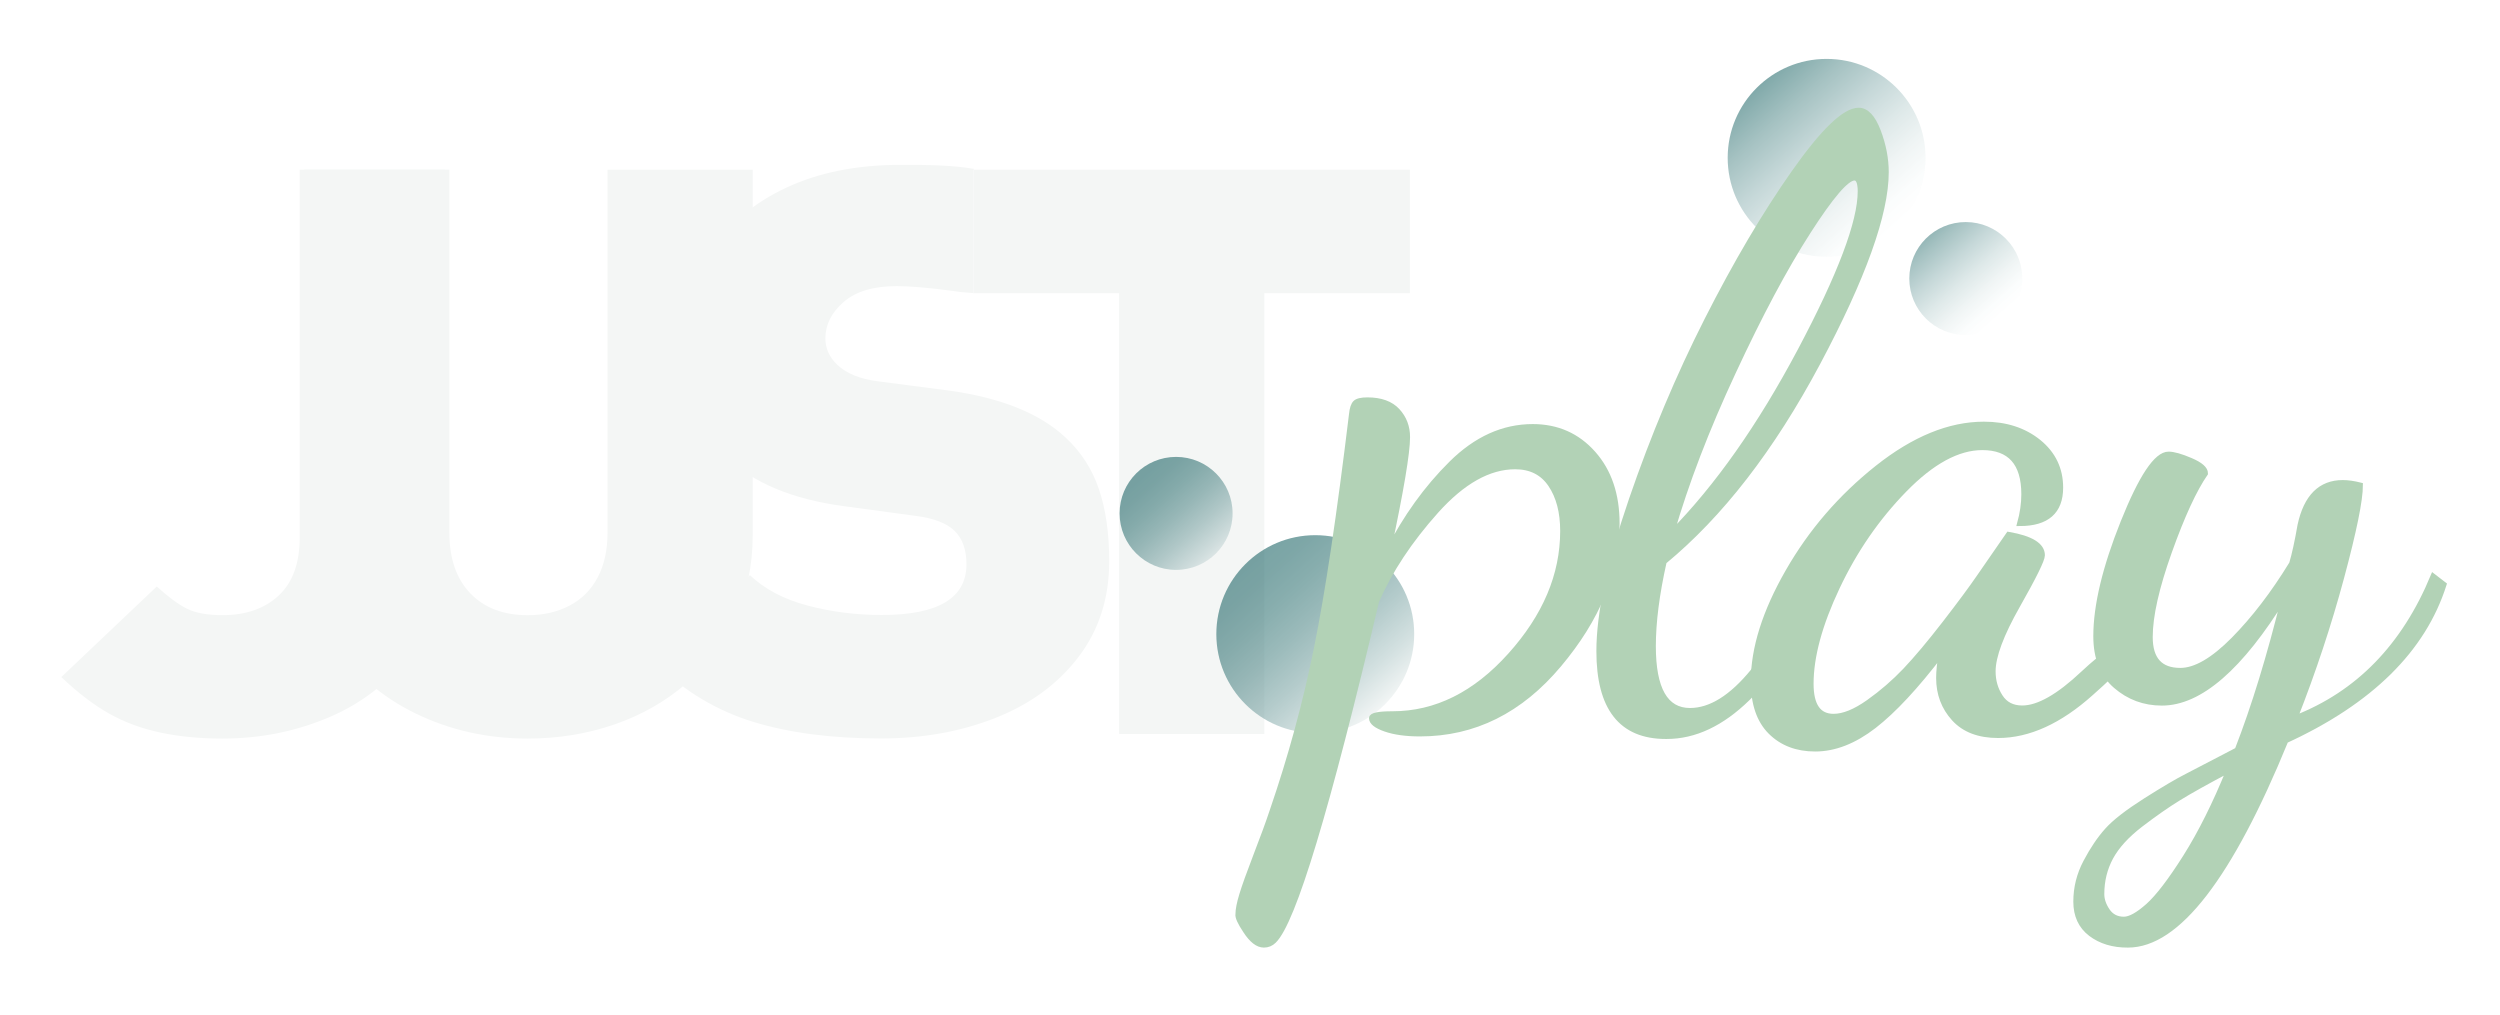
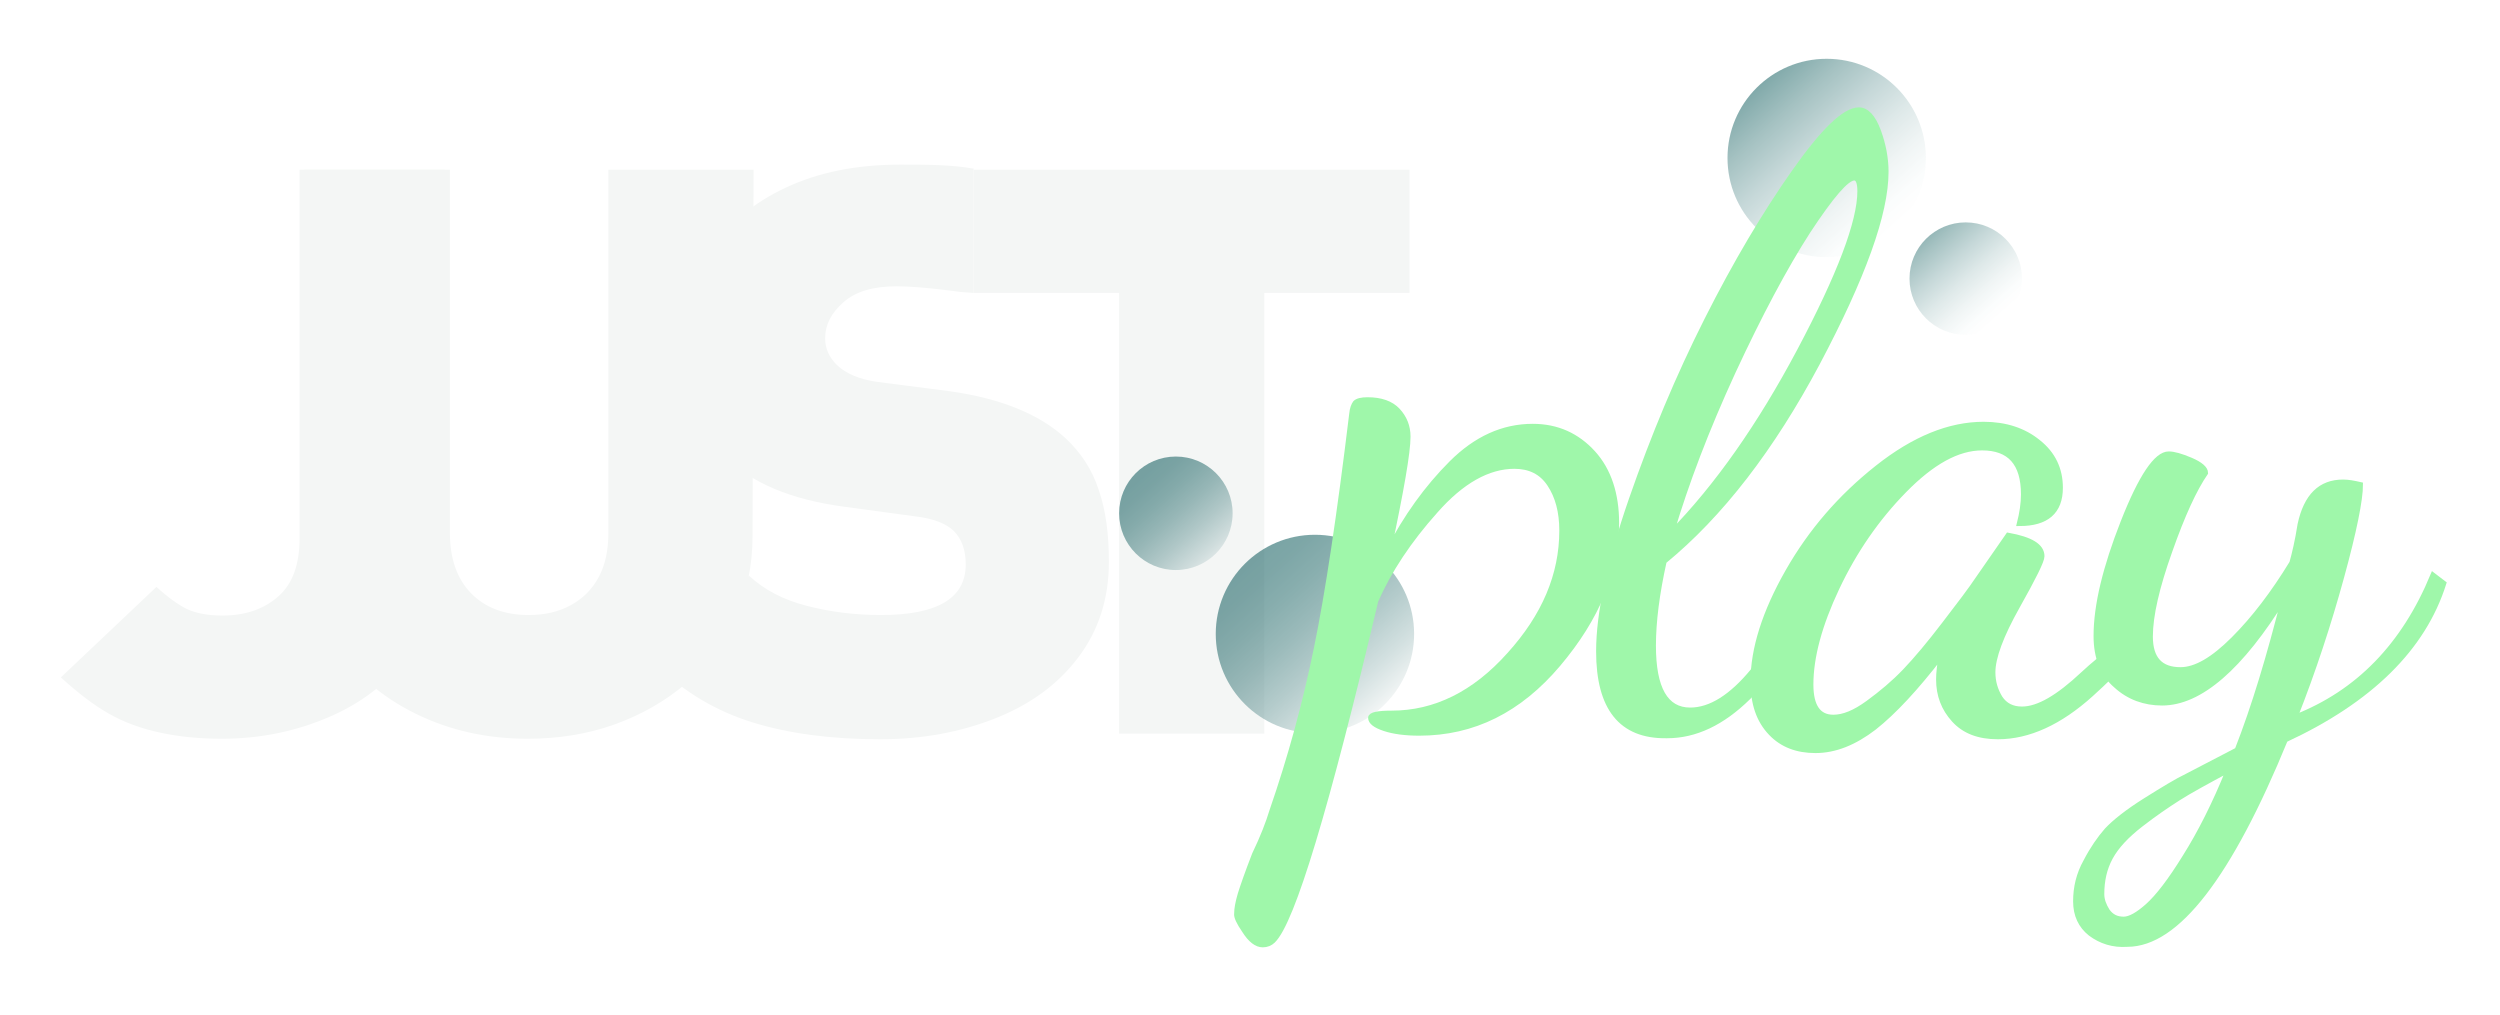
- <svg xmlns="http://www.w3.org/2000/svg" version="1.1" id="Livello_1" x="0px" y="0px" viewBox="0 0 488.95 198.5" style="enable-background:new 0 0 488.95 198.5;" xml:space="preserve">
+ <svg xmlns="http://www.w3.org/2000/svg" version="1.1" id="Livello_1" x="0px" y="0px" viewBox="0 0 489 198.5" style="enable-background:new 0 0 489 198.5;" xml:space="preserve">
  <style type="text/css">
	.st0{fill:#F4F6F5;}
	.st1{opacity:0.6;}
	.st2{fill:url(#SVGID_1_);}
	.st3{fill:url(#SVGID_2_);}
	.st4{fill:url(#SVGID_3_);}
	.st5{fill:url(#SVGID_4_);}
- 	.st6{fill:#B2D2B6;stroke:#B2D2B6;stroke-miterlimit:10;}
+ 	.st6{fill:#9FF7AA;stroke:#9FF7AA;stroke-miterlimit:10;}
</style>
  <g>
    <g>
      <g>
-         <path class="st0" d="M87.03,105.7c0,8.33-2.05,15.42-6.15,21.27c-4.1,5.85-9.47,10.23-16.1,13.13c-6.64,2.9-13.73,4.35-21.3,4.35     c-4.39,0-8.42-0.39-12.1-1.17c-3.68-0.78-7.02-2.02-10.03-3.71c-3.01-1.69-6.13-4.07-9.36-7.15l18.67-17.71     c2.28,2.07,4.25,3.52,5.92,4.35c1.67,0.83,3.99,1.25,6.95,1.25c4.56,0,8.21-1.27,10.96-3.82c2.75-2.55,4.13-6.35,4.13-11.39     v-71.9h28.4V105.7z" />
+         <path class="st0" d="M87,105.7c0,8.3-2.1,15.4-6.2,21.3s-9.5,10.2-16.1,13.1c-6.6,2.9-13.7,4.4-21.3,4.4c-4.4,0-8.4-0.4-12.1-1.2     s-7-2-10-3.7s-6.1-4.1-9.4-7.1l18.7-17.7c2.3,2.1,4.3,3.5,5.9,4.3c1.7,0.8,4,1.3,7,1.3c4.6,0,8.2-1.3,11-3.8s4.1-6.3,4.1-11.4     V33.2H87L87,105.7L87,105.7z" />
      </g>
      <g>
-         <path class="st0" d="M147.21,104.79c0,5.8-1.14,11.18-3.41,16.12c-2.27,4.95-5.45,9.18-9.52,12.72     c-4.07,3.53-8.78,6.22-14.12,8.06c-5.34,1.84-11,2.76-16.97,2.76c-7.88,0-15.19-1.64-21.93-4.92     c-6.74-3.28-12.06-7.93-15.94-13.96c-3.89-6.03-5.83-12.95-5.83-20.78v-71.6h28.4v71c0,5.05,1.36,9,4.09,11.85     c2.73,2.85,6.48,4.28,11.25,4.28c3.07,0,5.8-0.63,8.19-1.89c2.39-1.26,4.21-3.1,5.49-5.53c1.27-2.42,1.91-5.32,1.91-8.7v-71h28.4     V104.79z" />
+         <path class="st0" d="M147.2,104.8c0,5.8-1.1,11.2-3.4,16.1c-2.3,4.9-5.4,9.2-9.5,12.7c-4.1,3.5-8.8,6.2-14.1,8.1s-11,2.8-17,2.8     c-7.9,0-15.2-1.6-21.9-4.9s-12.1-7.9-15.9-14c-3.9-6-5.8-12.9-5.8-20.8V33.2h28.4v71c0,5.1,1.4,9,4.1,11.8s6.5,4.3,11.3,4.3     c3.1,0,5.8-0.6,8.2-1.9s4.2-3.1,5.5-5.5c1.3-2.4,1.9-5.3,1.9-8.7v-71h28.4L147.2,104.8L147.2,104.8z" />
      </g>
-       <path class="st0" d="M190.41,33.19v24.14l-2.65-0.23c0,0-7.56-1.14-12.37-1.14c-4.55,0-8.01,1.03-10.39,3.1    c-2.38,2.07-3.57,4.44-3.57,7.11c0,1.97,0.77,3.68,2.3,5.15c1.8,1.72,4.44,2.8,7.93,3.25l13.96,1.82    c10.15,1.41,17.74,4.47,22.76,9.16c3.01,2.78,5.2,6.14,6.54,10.1c1.35,3.96,2.02,8.67,2.02,14.12c0,7.22-2,13.45-5.99,18.69    c-3.99,5.25-9.39,9.22-16.18,11.92c-6.79,2.7-14.29,4.05-22.48,4.05c-9.57,0-17.9-1.08-24.98-3.25    c-7.09-2.17-13.38-5.93-18.88-11.28l18.24-17.41c2.86,2.72,6.61,4.71,11.26,5.94c4.65,1.24,9.49,1.85,14.51,1.85    c11.05,0,16.58-3.3,16.58-9.92c0-2.83-0.77-5-2.3-6.51c-1.53-1.51-4.07-2.5-7.61-2.95l-13.96-1.89c-10.26-1.36-18-4.62-23.24-9.76    c-5.29-5.2-7.93-12.59-7.93-22.18c0-6.71,1.71-12.7,5.12-17.98c3.41-5.27,8.3-9.4,14.67-12.38c6.37-2.98,13.84-4.47,22.41-4.47    c5.12,0,10.02,0.04,14.36,0.8" />
+       <path class="st0" d="M190.4,33.2v24.1l-2.6-0.2c0,0-7.6-1.1-12.4-1.1c-4.6,0-8,1-10.4,3.1s-3.6,4.4-3.6,7.1c0,2,0.8,3.7,2.3,5.2    c1.8,1.7,4.4,2.8,7.9,3.3l14,1.8c10.1,1.4,17.7,4.5,22.8,9.2c3,2.8,5.2,6.1,6.5,10.1c1.4,4,2,8.7,2,14.1c0,7.2-2,13.4-6,18.7    c-4,5.3-9.4,9.2-16.2,11.9c-6.8,2.7-14.3,4.1-22.5,4.1c-9.6,0-17.9-1.1-25-3.3c-7.1-2.2-13.4-5.9-18.9-11.3l18.2-17.4    c2.9,2.7,6.6,4.7,11.3,5.9c4.6,1.2,9.5,1.8,14.5,1.8c11.1,0,16.6-3.3,16.6-9.9c0-2.8-0.8-5-2.3-6.5s-4.1-2.5-7.6-2.9l-14-1.9    c-10.3-1.4-18-4.6-23.2-9.8c-5.3-5.2-7.9-12.6-7.9-22.2c0-6.7,1.7-12.7,5.1-18c3.4-5.3,8.3-9.4,14.7-12.4c6.4-3,13.8-4.5,22.4-4.5    c5.1,0,10,0,14.4,0.8" />
      <g>
-         <path class="st0" d="M275.75,57.34h-28.47v86.21h-28.4V57.34h-28.47V33.19h85.34V57.34z" />
+         <path class="st0" d="M275.8,57.3h-28.5v86.2h-28.4V57.3h-28.5V33.2h85.3V57.3z" />
      </g>
      <g>
        <g class="st1">
-           <linearGradient id="SVGID_1_" gradientUnits="userSpaceOnUse" x1="-341.221" y1="328.181" x2="-325.112" y2="346.438" gradientTransform="matrix(-1 0 0 -1 49.7304 390.0096)">
+           <linearGradient id="SVGID_1_" gradientUnits="userSpaceOnUse" x1="-491.223" y1="-228.182" x2="-475.113" y2="-246.44" gradientTransform="matrix(-1 0 0 1 -100.2696 290.0096)">
            <stop offset="2.563849e-03" style="stop-color:#FFFFFF" />
            <stop offset="0.101" style="stop-color:#F8FBFB" />
            <stop offset="0.239" style="stop-color:#E6EEEE" />
            <stop offset="0.401" style="stop-color:#C8DADA" />
            <stop offset="0.581" style="stop-color:#9EBDBE" />
            <stop offset="0.775" style="stop-color:#699999" />
            <stop offset="0.978" style="stop-color:#286D6E" />
            <stop offset="1" style="stop-color:#216869" />
          </linearGradient>
-           <circle class="st2" cx="384.47" cy="54.48" r="11.05" />
-           <linearGradient id="SVGID_2_" gradientUnits="userSpaceOnUse" x1="-320.095" y1="345.106" x2="-293.614" y2="374.643" gradientTransform="matrix(-1 0 0 -1 49.7304 390.0096)">
+           <circle class="st2" cx="384.5" cy="54.5" r="11" />
+           <linearGradient id="SVGID_2_" gradientUnits="userSpaceOnUse" x1="-470.099" y1="-245.109" x2="-443.617" y2="-274.646" gradientTransform="matrix(-1 0 0 1 -100.2696 290.0096)">
            <stop offset="2.563849e-03" style="stop-color:#FFFFFF" />
            <stop offset="0.101" style="stop-color:#F8FBFB" />
            <stop offset="0.239" style="stop-color:#E6EEEE" />
            <stop offset="0.401" style="stop-color:#C8DADA" />
            <stop offset="0.581" style="stop-color:#9EBDBE" />
            <stop offset="0.775" style="stop-color:#699999" />
            <stop offset="0.978" style="stop-color:#286D6E" />
            <stop offset="1" style="stop-color:#216869" />
          </linearGradient>
-           <circle class="st3" cx="357.25" cy="30.87" r="19.35" />
+           <circle class="st3" cx="357.3" cy="30.9" r="19.4" />
        </g>
        <g class="st1">
-           <linearGradient id="SVGID_3_" gradientUnits="userSpaceOnUse" x1="277.244" y1="-4.195" x2="293.353" y2="14.062" gradientTransform="matrix(1 0 0 1 -53.7087 97.2574)">
+           <linearGradient id="SVGID_3_" gradientUnits="userSpaceOnUse" x1="277.245" y1="202.196" x2="293.354" y2="183.939" gradientTransform="matrix(1 0 0 -1 -53.7087 295.2574)">
            <stop offset="2.562971e-03" style="stop-color:#216869" />
            <stop offset="0.104" style="stop-color:#286C6D" />
            <stop offset="0.247" style="stop-color:#3A7979" />
            <stop offset="0.414" style="stop-color:#588D8D" />
            <stop offset="0.6" style="stop-color:#82A9A9" />
            <stop offset="0.8" style="stop-color:#B7CDCD" />
            <stop offset="1" style="stop-color:#F4F6F5" />
          </linearGradient>
-           <circle class="st4" cx="230.02" cy="100.41" r="11.05" />
-           <linearGradient id="SVGID_4_" gradientUnits="userSpaceOnUse" x1="298.37" y1="12.73" x2="324.851" y2="42.267" gradientTransform="matrix(1 0 0 1 -53.7087 97.2574)">
+           <circle class="st4" cx="230" cy="100.4" r="11.1" />
+           <linearGradient id="SVGID_4_" gradientUnits="userSpaceOnUse" x1="298.369" y1="185.269" x2="324.85" y2="155.732" gradientTransform="matrix(1 0 0 -1 -53.7087 295.2574)">
            <stop offset="2.562971e-03" style="stop-color:#216869" />
            <stop offset="0.104" style="stop-color:#286C6D" />
            <stop offset="0.247" style="stop-color:#3A7979" />
            <stop offset="0.414" style="stop-color:#588D8D" />
            <stop offset="0.6" style="stop-color:#82A9A9" />
            <stop offset="0.8" style="stop-color:#B7CDCD" />
            <stop offset="1" style="stop-color:#F4F6F5" />
          </linearGradient>
-           <circle class="st5" cx="257.24" cy="124.02" r="19.35" />
+           <circle class="st5" cx="257.2" cy="124" r="19.4" />
        </g>
        <g>
-           <path class="st6" d="M248.83,158.56c3.59-10.45,6.48-21.03,8.65-31.76c2.18-10.72,4.46-25.99,6.86-45.8      c0.11-1.09,0.35-1.82,0.73-2.21c0.38-0.38,1.17-0.57,2.37-0.57c2.61,0,4.57,0.71,5.88,2.13c1.31,1.42,1.96,3.14,1.96,5.14      c0,3.08-1.25,10.51-3.76,22.28c3.37-6.62,7.48-12.33,12.33-17.13c4.84-4.8,10.15-7.2,15.92-7.2c4.79,0,8.74,1.75,11.84,5.24      c3.1,3.49,4.65,8.06,4.65,13.71c0,9.4-3.78,18.61-11.35,27.62c-7.57,9.02-16.63,13.52-27.19,13.52c-2.72,0-4.98-0.31-6.78-0.94      c-1.8-0.63-2.69-1.34-2.69-2.13c0-0.57,1.36-0.85,4.08-0.85c8.49,0,16.17-3.81,23.02-11.43c6.86-7.62,10.29-15.73,10.29-24.33      c0-3.7-0.79-6.72-2.37-9.06c-1.58-2.34-3.89-3.51-6.94-3.51c-5.12,0-10.26,2.89-15.43,8.65c-5.17,5.77-9.06,11.65-11.67,17.63      c-9.58,40.62-16.27,62.77-20.08,66.46c-0.54,0.54-1.2,0.81-1.96,0.81c-1.2,0-2.39-0.93-3.59-2.78      c-1.09-1.63-1.58-2.72-1.47-3.27c0-0.87,0.24-2.12,0.74-3.76c0.49-1.63,1.42-4.22,2.78-7.76      C247.01,163.76,248.07,160.85,248.83,158.56z" />
-           <path class="st6" d="M312.72,127.36c0-7.41,2.12-17.3,6.37-29.68c4.25-12.37,9.17-24.09,14.78-35.15      c5.61-11.06,11.27-20.66,16.98-28.78c5.72-8.12,9.93-12.18,12.66-12.18c1.52,0,2.8,1.36,3.84,4.08c1.03,2.72,1.55,5.39,1.55,8      c0,8.18-4.47,20.63-13.39,37.37c-8.93,16.74-18.94,29.68-30.04,38.84c-1.42,6.32-2.12,11.83-2.12,16.52      c0,8.4,2.39,12.59,7.18,12.59c4.03,0,8.14-2.56,12.33-7.69c4.19-5.12,7.92-11.28,11.18-18.48l2.45,1.31      c-9.36,19.95-19.54,29.92-30.53,29.92h-0.16C317.07,144.03,312.72,138.48,312.72,127.36z M326.92,104.3      c8.92-9.05,17.31-20.96,25.15-35.73c7.84-14.77,11.76-25.16,11.76-31.15c0-1.75-0.38-2.62-1.14-2.62      c-1.53,0-4.55,3.52-9.06,10.55c-4.52,7.03-9.39,16.16-14.61,27.39C333.78,83.97,329.75,94.49,326.92,104.3z" />
-           <path class="st6" d="M342.92,133.26c0-6.44,2.25-13.6,6.76-21.46c4.5-7.86,10.34-14.63,17.5-20.31      c7.16-5.68,14.11-8.52,20.84-8.52c4.28,0,7.85,1.16,10.71,3.47c2.85,2.32,4.28,5.3,4.28,8.93c0,4.68-2.67,7.02-8,7.02      c0.54-1.96,0.82-3.86,0.82-5.72c0-6.09-2.71-9.14-8.13-9.14c-4.77,0-9.84,2.75-15.21,8.25c-5.37,5.5-9.76,11.87-13.17,19.1      c-3.42,7.24-5.12,13.53-5.12,18.86c0,4.25,1.47,6.37,4.41,6.37c1.95,0,4.23-0.93,6.84-2.78c2.61-1.85,5-3.92,7.17-6.2      c2.17-2.29,4.75-5.36,7.74-9.22c2.98-3.86,5.18-6.83,6.6-8.9l5.87-8.49c4.41,0.76,6.61,2.12,6.61,4.08      c0,0.87-1.61,4.14-4.82,9.8c-3.21,5.66-4.82,9.96-4.82,12.9c0,1.85,0.47,3.51,1.43,4.98c0.95,1.47,2.37,2.2,4.28,2.2      c3.16,0,7.13-2.26,11.92-6.78c4.79-4.52,3.65-2.03,8.33-10.19h2.75c-3.38,8.65-3.39,8.54-9.54,14.06      c-6.15,5.51-12.21,8.27-18.17,8.27c-3.77,0-6.65-1.1-8.64-3.29c-1.99-2.19-2.99-4.84-2.99-7.95c0-1.31,0.16-2.88,0.49-4.73      c-4.9,6.42-9.28,11.13-13.14,14.12c-3.87,2.99-7.7,4.49-11.51,4.49c-3.59,0-6.51-1.12-8.74-3.35      C344.04,140.9,342.92,137.61,342.92,133.26z" />
-           <path class="st6" d="M408.91,182.64c-1.94-1.48-2.91-3.58-2.91-6.3c0-2.73,0.65-5.32,1.95-7.77c1.3-2.46,2.68-4.51,4.15-6.15      c1.46-1.64,3.96-3.58,7.48-5.82c3.53-2.24,6.26-3.85,8.22-4.84l9.76-5.08c3.27-8.4,6.33-18.38,9.17-29.92      c-8.52,13.83-16.48,20.74-23.91,20.74c-3.44,0-6.45-1.11-9.04-3.35c-2.58-2.23-3.87-5.47-3.87-9.72      c0-5.99,1.78-13.42,5.33-22.29c3.55-8.87,6.52-13.31,8.89-13.31c0.98,0,2.43,0.41,4.34,1.23c1.91,0.82,2.87,1.66,2.87,2.53      c-2.18,3.16-4.53,8.24-7.04,15.27c-2.51,7.02-3.77,12.6-3.77,16.74c0,4.36,1.96,6.53,5.9,6.53c2.95,0,6.41-2.01,10.4-6.04      c3.98-4.03,7.78-8.98,11.38-14.86c0.55-1.85,1.09-4.35,1.64-7.51c1.2-5.55,3.99-8.33,8.35-8.33c0.98,0,2.13,0.16,3.44,0.49      c0,2.94-1.23,8.98-3.69,18.12c-2.46,9.14-5.49,18.29-9.09,27.44c12.34-4.79,21.34-14.04,27.02-27.76l2.12,1.63      c-4.04,12.74-14.35,22.92-30.95,30.55c-10.89,26.65-21.18,39.97-30.86,39.97C413.28,184.85,410.85,184.11,408.91,182.64z       M411.06,174.87c0,1.09,0.37,2.18,1.12,3.28c0.75,1.09,1.82,1.64,3.21,1.64c1.19,0,2.77-0.88,4.73-2.62      c1.95-1.75,4.4-4.95,7.33-9.59c2.93-4.65,5.76-10.3,8.47-16.97c-4.33,2.29-7.61,4.12-9.83,5.49c-2.22,1.36-4.69,3.09-7.4,5.16      c-2.71,2.08-4.66,4.21-5.85,6.39C411.65,169.85,411.06,172.25,411.06,174.87z" />
+           <path class="st6" d="M248.8,158.6c3.6-10.4,6.5-21,8.7-31.8c2.2-10.7,4.5-26,6.9-45.8c0.1-1.1,0.4-1.8,0.7-2.2      c0.4-0.4,1.2-0.6,2.4-0.6c2.6,0,4.6,0.7,5.9,2.1s2,3.1,2,5.1c0,3.1-1.3,10.5-3.8,22.3c3.4-6.6,7.5-12.3,12.3-17.1      c4.8-4.8,10.1-7.2,15.9-7.2c4.8,0,8.7,1.8,11.8,5.2s4.6,8.1,4.6,13.7c0,9.4-3.8,18.6-11.4,27.6c-7.6,9-16.6,13.5-27.2,13.5      c-2.7,0-5-0.3-6.8-0.9s-2.7-1.3-2.7-2.1c0-0.6,1.4-0.9,4.1-0.9c8.5,0,16.2-3.8,23-11.4c6.9-7.6,10.3-15.7,10.3-24.3      c0-3.7-0.8-6.7-2.4-9.1s-3.9-3.5-6.9-3.5c-5.1,0-10.3,2.9-15.4,8.7c-5.2,5.8-9.1,11.7-11.7,17.6c-9.6,40.6-16.3,62.8-20.1,66.5      c-0.5,0.5-1.2,0.8-2,0.8c-1.2,0-2.4-0.9-3.6-2.8c-1.1-1.6-1.6-2.7-1.5-3.3c0-0.9,0.2-2.1,0.7-3.8c0.5-1.6,1.4-4.2,2.8-7.8      C247,163.8,248.1,160.9,248.8,158.6z" />
+           <path class="st6" d="M312.7,127.4c0-7.4,2.1-17.3,6.4-29.7c4.3-12.4,9.2-24.1,14.8-35.2s11.3-20.7,17-28.8      c5.7-8.1,9.9-12.2,12.7-12.2c1.5,0,2.8,1.4,3.8,4.1c1,2.7,1.5,5.4,1.5,8c0,8.2-4.5,20.6-13.4,37.4c-8.9,16.7-18.9,29.7-30,38.8      c-1.4,6.3-2.1,11.8-2.1,16.5c0,8.4,2.4,12.6,7.2,12.6c4,0,8.1-2.6,12.3-7.7c4.2-5.1,7.9-11.3,11.2-18.5l2.5,1.3      c-9.4,19.9-19.5,29.9-30.5,29.9h-0.2C317.1,144,312.7,138.5,312.7,127.4z M326.9,104.3c8.9-9.1,17.3-21,25.1-35.7      s11.8-25.2,11.8-31.2c0-1.8-0.4-2.6-1.1-2.6c-1.5,0-4.5,3.5-9.1,10.5c-4.5,7-9.4,16.2-14.6,27.4      C333.8,84,329.8,94.5,326.9,104.3z" />
+           <path class="st6" d="M342.9,133.3c0-6.4,2.3-13.6,6.8-21.5c4.5-7.9,10.3-14.6,17.5-20.3S381.3,83,388,83c4.3,0,7.9,1.2,10.7,3.5      c2.9,2.3,4.3,5.3,4.3,8.9c0,4.7-2.7,7-8,7c0.5-2,0.8-3.9,0.8-5.7c0-6.1-2.7-9.1-8.1-9.1c-4.8,0-9.8,2.8-15.2,8.3      s-9.8,11.9-13.2,19.1c-3.4,7.2-5.1,13.5-5.1,18.9c0,4.3,1.5,6.4,4.4,6.4c2,0,4.2-0.9,6.8-2.8s5-3.9,7.2-6.2      c2.2-2.3,4.8-5.4,7.7-9.2c3-3.9,5.2-6.8,6.6-8.9l5.9-8.5c4.4,0.8,6.6,2.1,6.6,4.1c0,0.9-1.6,4.1-4.8,9.8      c-3.2,5.7-4.8,10-4.8,12.9c0,1.9,0.5,3.5,1.4,5c1,1.5,2.4,2.2,4.3,2.2c3.2,0,7.1-2.3,11.9-6.8c4.8-4.5,3.6-2,8.3-10.2h2.8      c-3.4,8.6-3.4,8.5-9.5,14.1c-6.1,5.5-12.2,8.3-18.2,8.3c-3.8,0-6.6-1.1-8.6-3.3c-2-2.2-3-4.8-3-7.9c0-1.3,0.2-2.9,0.5-4.7      c-4.9,6.4-9.3,11.1-13.1,14.1c-3.9,3-7.7,4.5-11.5,4.5c-3.6,0-6.5-1.1-8.7-3.4C344,140.9,342.9,137.6,342.9,133.3z" />
+           <path class="st6" d="M408.9,182.6c-1.9-1.5-2.9-3.6-2.9-6.3c0-2.7,0.6-5.3,2-7.8c1.3-2.5,2.7-4.5,4.1-6.1c1.5-1.6,4-3.6,7.5-5.8      c3.5-2.2,6.3-3.9,8.2-4.8l9.8-5.1c3.3-8.4,6.3-18.4,9.2-29.9c-8.5,13.8-16.5,20.7-23.9,20.7c-3.4,0-6.5-1.1-9-3.4      c-2.6-2.2-3.9-5.5-3.9-9.7c0-6,1.8-13.4,5.3-22.3s6.5-13.3,8.9-13.3c1,0,2.4,0.4,4.3,1.2s2.9,1.7,2.9,2.5      c-2.2,3.2-4.5,8.2-7,15.3c-2.5,7-3.8,12.6-3.8,16.7c0,4.4,2,6.5,5.9,6.5c3,0,6.4-2,10.4-6c4-4,7.8-9,11.4-14.9      c0.5-1.8,1.1-4.3,1.6-7.5c1.2-5.6,4-8.3,8.4-8.3c1,0,2.1,0.2,3.4,0.5c0,2.9-1.2,9-3.7,18.1s-5.5,18.3-9.1,27.4      c12.3-4.8,21.3-14,27-27.8l2.1,1.6c-4,12.7-14.4,22.9-31,30.6c-10.9,26.6-21.2,40-30.9,40C413.3,184.9,410.9,184.1,408.9,182.6z       M411.1,174.9c0,1.1,0.4,2.2,1.1,3.3c0.8,1.1,1.8,1.6,3.2,1.6c1.2,0,2.8-0.9,4.7-2.6c2-1.8,4.4-4.9,7.3-9.6      c2.9-4.6,5.8-10.3,8.5-17c-4.3,2.3-7.6,4.1-9.8,5.5c-2.2,1.4-4.7,3.1-7.4,5.2c-2.7,2.1-4.7,4.2-5.9,6.4      C411.6,169.9,411.1,172.3,411.1,174.9z" />
        </g>
      </g>
    </g>
  </g>
</svg>
